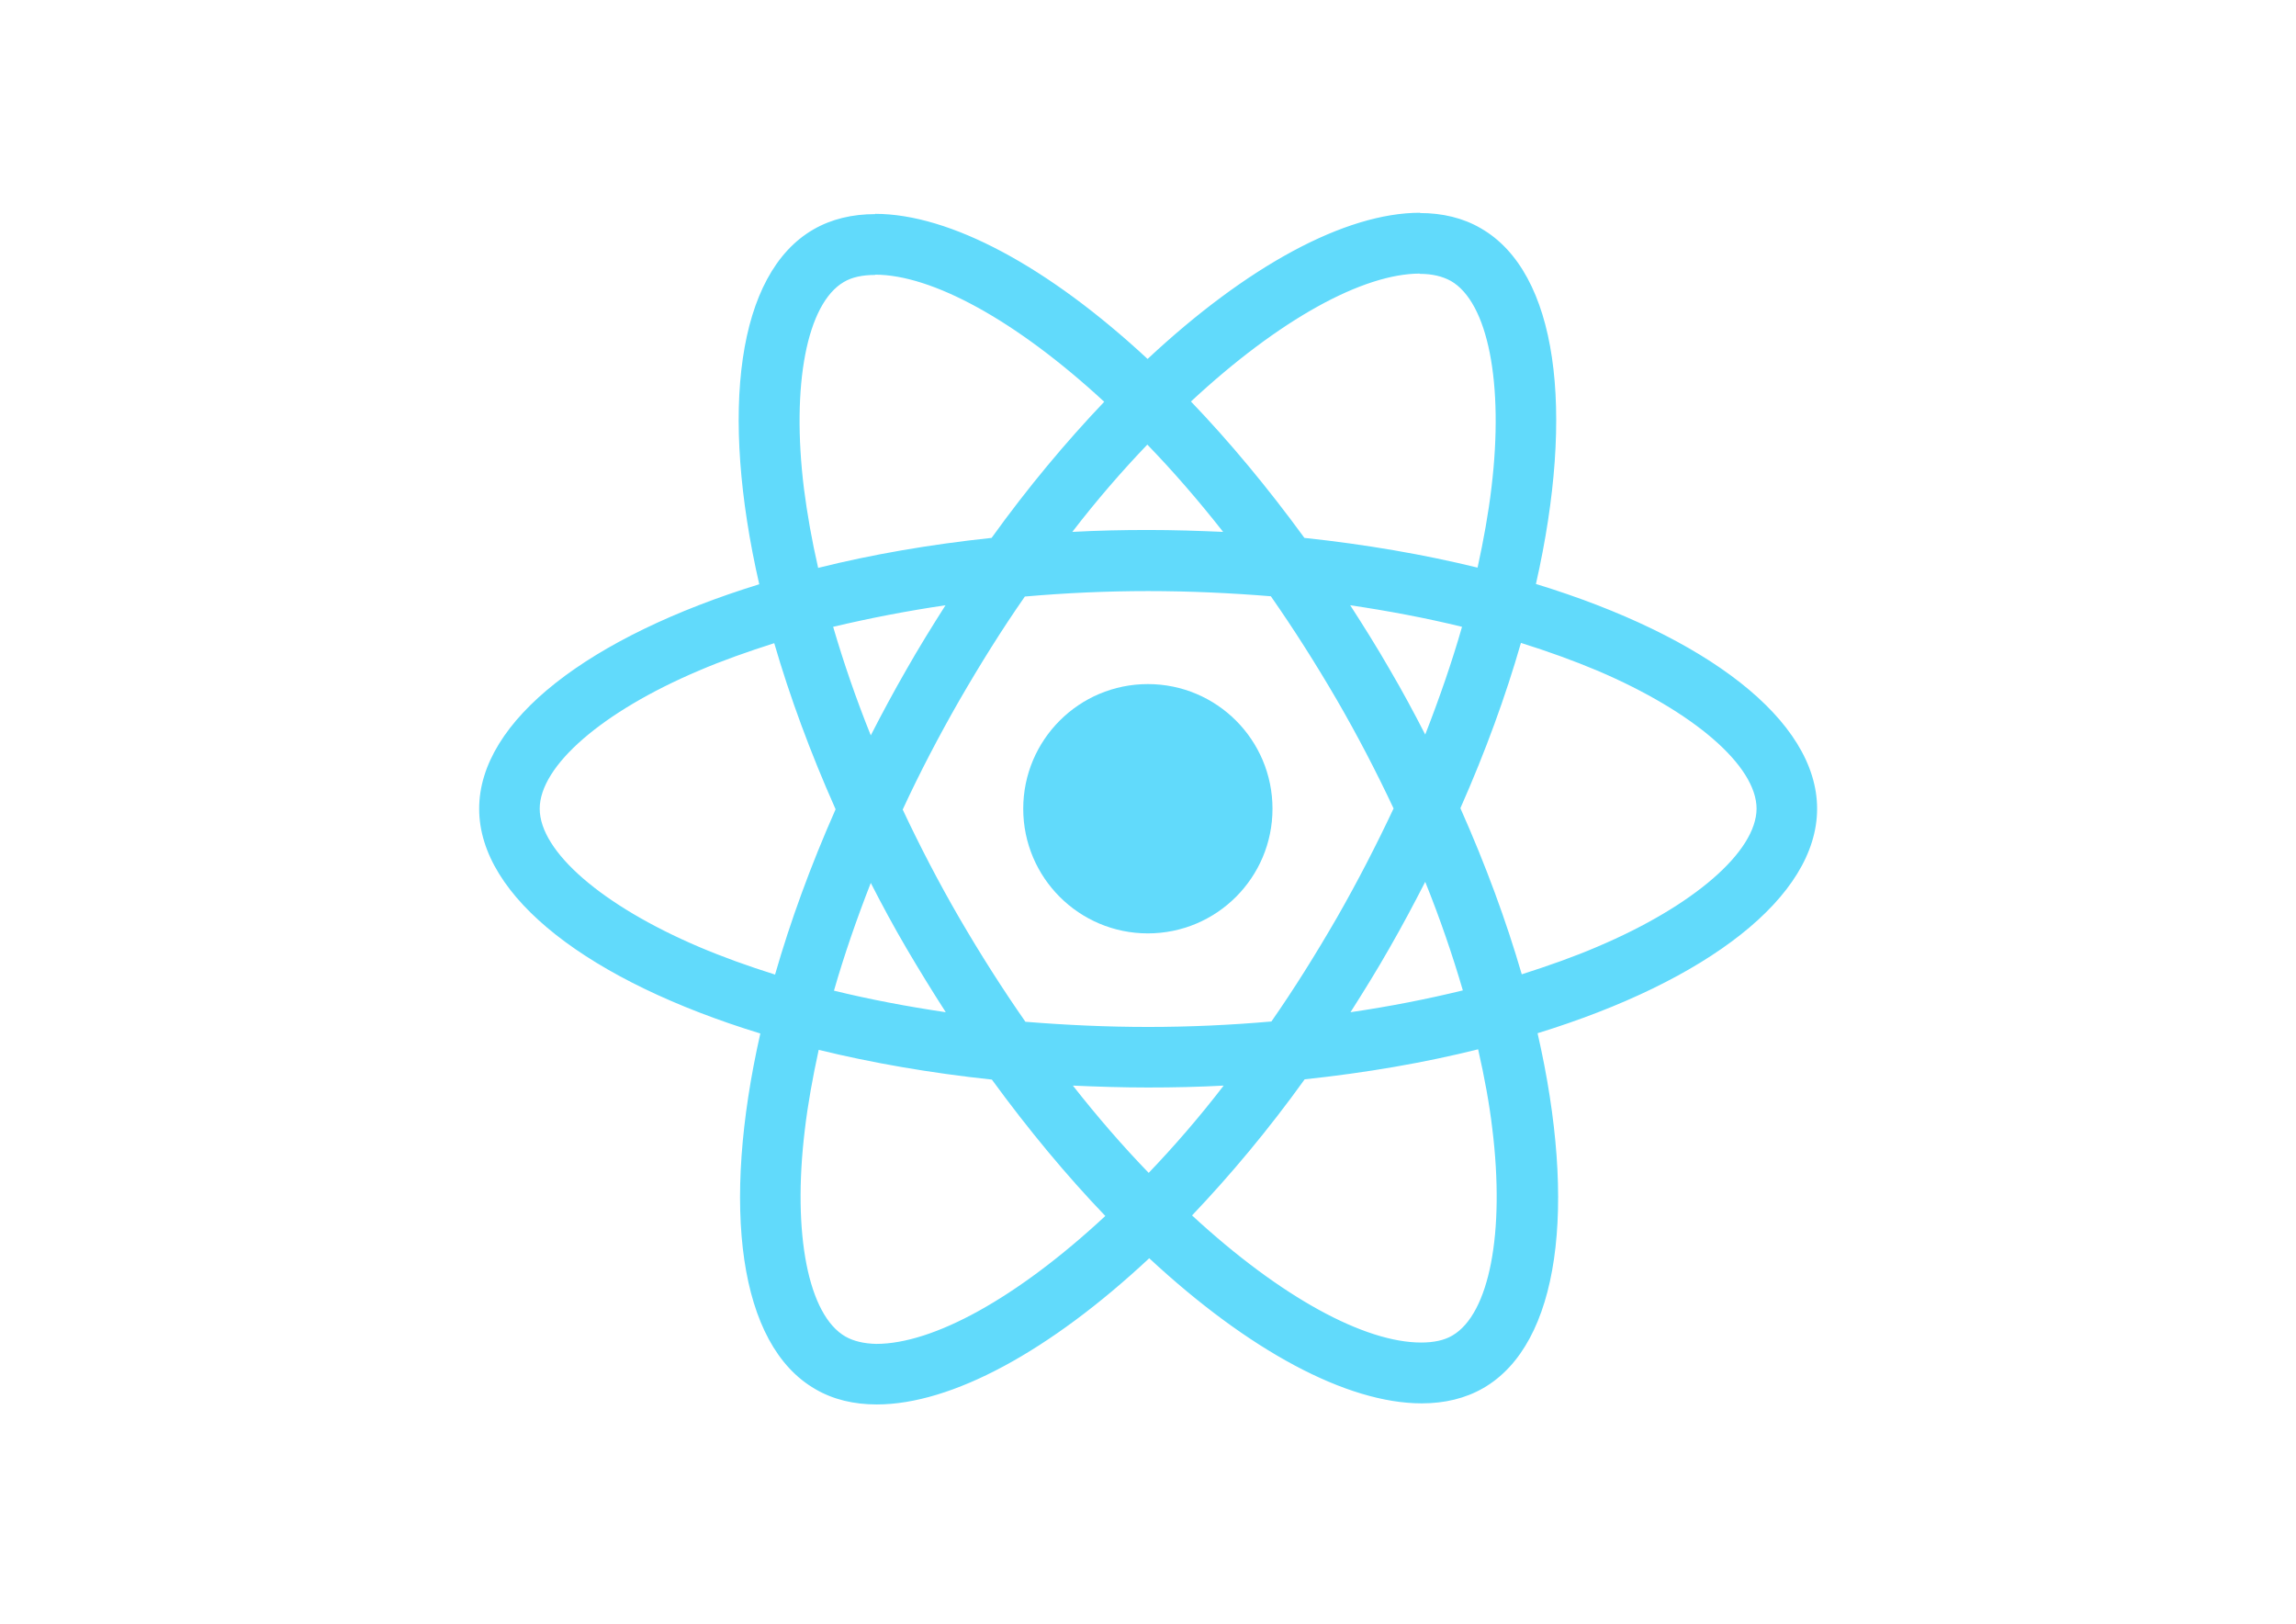
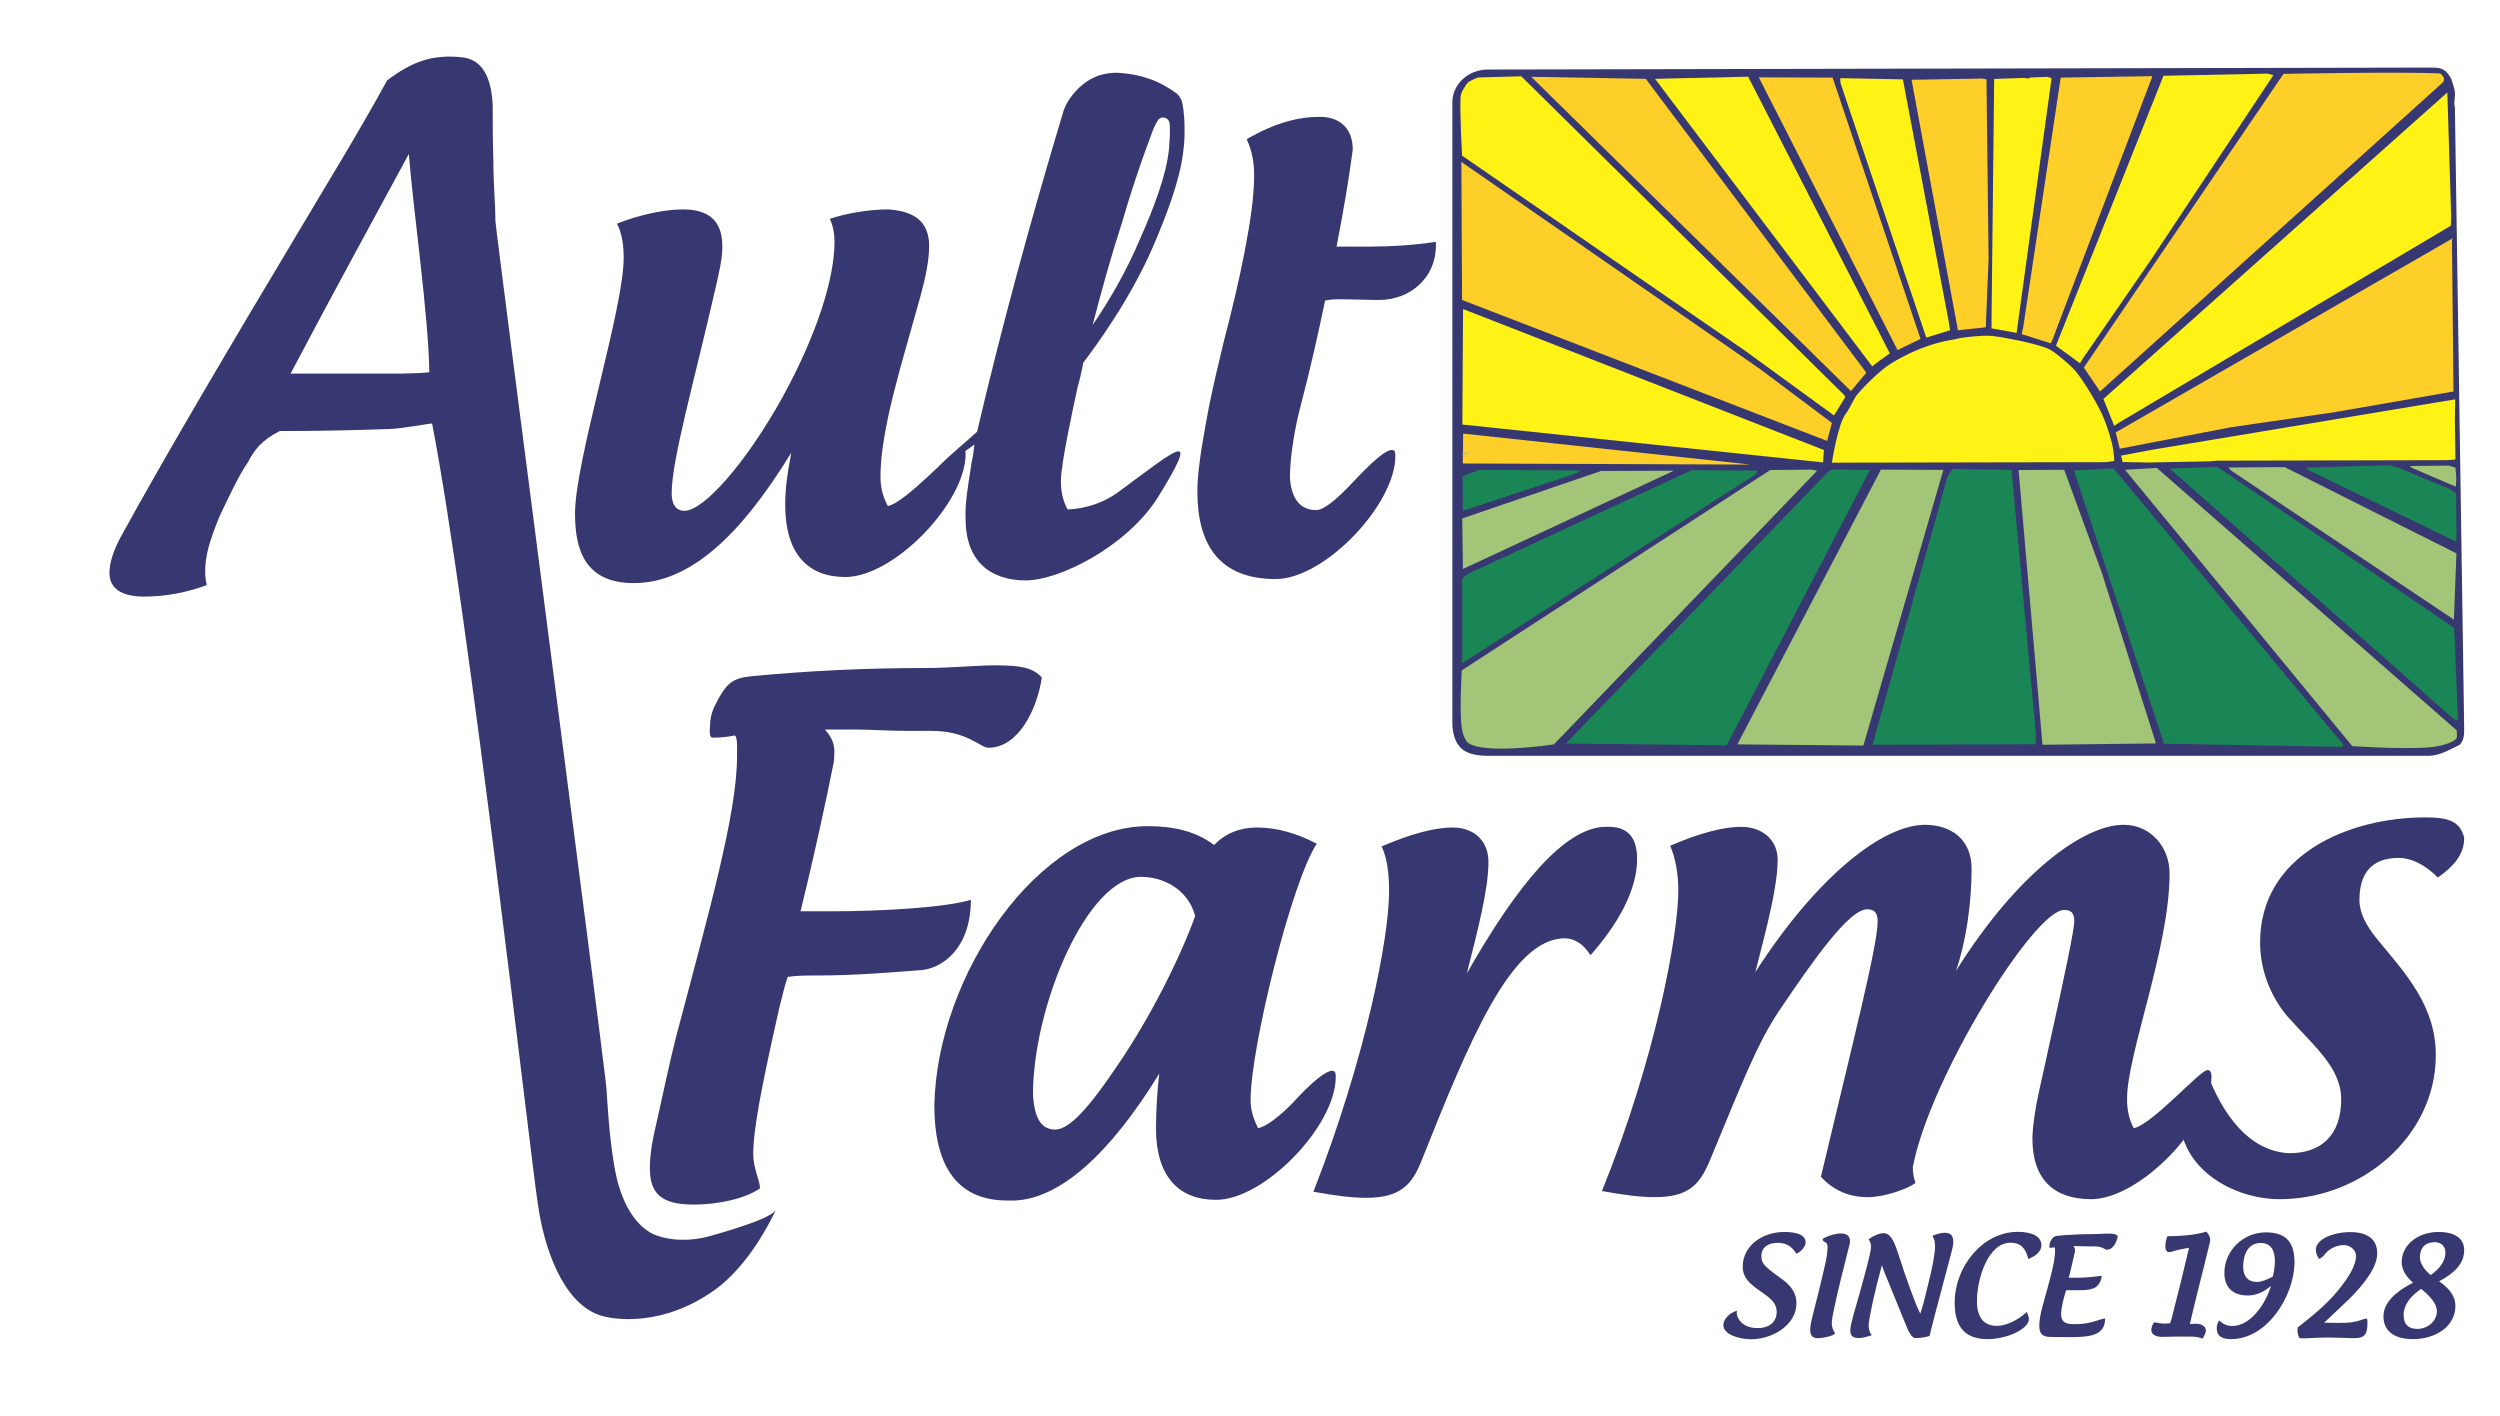
- <svg xmlns="http://www.w3.org/2000/svg" viewBox="0 0 841.9 595.3">
-   <g fill="#61DAFB">
-     <path d="M666.3 296.5c0-32.5-40.7-63.3-103.1-82.4 14.4-63.6 8-114.2-20.2-130.4-6.5-3.8-14.1-5.6-22.4-5.6v22.3c4.6 0 8.3.9 11.4 2.6 13.6 7.8 19.5 37.5 14.9 75.7-1.1 9.4-2.9 19.3-5.1 29.4-19.6-4.8-41-8.5-63.5-10.9-13.5-18.5-27.5-35.3-41.6-50 32.6-30.3 63.2-46.9 84-46.9V78c-27.5 0-63.5 19.6-99.9 53.6-36.4-33.8-72.4-53.2-99.9-53.2v22.3c20.7 0 51.4 16.5 84 46.6-14 14.7-28 31.4-41.3 49.9-22.6 2.4-44 6.1-63.6 11-2.3-10-4-19.7-5.2-29-4.7-38.2 1.1-67.9 14.6-75.8 3-1.8 6.9-2.6 11.5-2.6V78.5c-8.4 0-16 1.8-22.6 5.6-28.1 16.2-34.4 66.7-19.9 130.1-62.2 19.2-102.7 49.9-102.7 82.3 0 32.5 40.7 63.3 103.1 82.4-14.4 63.6-8 114.2 20.2 130.4 6.5 3.8 14.1 5.6 22.5 5.6 27.5 0 63.5-19.6 99.9-53.6 36.4 33.8 72.4 53.2 99.9 53.2 8.4 0 16-1.8 22.6-5.6 28.1-16.2 34.4-66.7 19.9-130.1 62-19.1 102.5-49.9 102.5-82.3zm-130.2-66.7c-3.7 12.9-8.3 26.2-13.5 39.5-4.1-8-8.4-16-13.1-24-4.6-8-9.5-15.8-14.4-23.4 14.2 2.1 27.9 4.7 41 7.9zm-45.8 106.5c-7.8 13.5-15.8 26.3-24.1 38.2-14.9 1.3-30 2-45.2 2-15.1 0-30.2-.7-45-1.9-8.3-11.9-16.4-24.6-24.2-38-7.6-13.1-14.5-26.4-20.8-39.8 6.2-13.4 13.2-26.8 20.7-39.9 7.8-13.5 15.8-26.3 24.1-38.2 14.9-1.3 30-2 45.2-2 15.1 0 30.2.7 45 1.9 8.3 11.9 16.4 24.6 24.2 38 7.6 13.1 14.5 26.4 20.8 39.8-6.3 13.4-13.2 26.8-20.7 39.9zm32.3-13c5.4 13.4 10 26.8 13.8 39.8-13.1 3.2-26.9 5.9-41.2 8 4.9-7.7 9.8-15.6 14.4-23.7 4.6-8 8.9-16.1 13-24.1zM421.2 430c-9.3-9.6-18.6-20.3-27.8-32 9 .4 18.2.7 27.5.7 9.4 0 18.7-.2 27.8-.7-9 11.7-18.3 22.4-27.5 32zm-74.4-58.9c-14.2-2.1-27.9-4.7-41-7.9 3.7-12.9 8.3-26.2 13.5-39.5 4.1 8 8.4 16 13.1 24 4.7 8 9.5 15.8 14.4 23.4zM420.7 163c9.3 9.6 18.6 20.3 27.8 32-9-.4-18.2-.7-27.5-.7-9.4 0-18.7.2-27.8.7 9-11.7 18.3-22.4 27.5-32zm-74 58.9c-4.9 7.7-9.8 15.6-14.4 23.7-4.6 8-8.9 16-13 24-5.4-13.4-10-26.8-13.8-39.8 13.1-3.1 26.9-5.8 41.2-7.9zm-90.5 125.2c-35.4-15.1-58.3-34.9-58.3-50.6 0-15.7 22.9-35.6 58.3-50.6 8.6-3.7 18-7 27.7-10.1 5.7 19.6 13.2 40 22.5 60.9-9.2 20.8-16.6 41.1-22.2 60.6-9.9-3.1-19.3-6.5-28-10.2zM310 490c-13.6-7.8-19.5-37.5-14.9-75.7 1.1-9.4 2.9-19.3 5.1-29.4 19.6 4.8 41 8.5 63.5 10.9 13.5 18.5 27.5 35.3 41.6 50-32.6 30.3-63.2 46.9-84 46.9-4.5-.1-8.3-1-11.3-2.7zm237.2-76.2c4.7 38.2-1.1 67.9-14.6 75.8-3 1.8-6.9 2.6-11.5 2.6-20.7 0-51.4-16.5-84-46.6 14-14.7 28-31.4 41.3-49.9 22.6-2.4 44-6.1 63.6-11 2.3 10.1 4.1 19.8 5.2 29.1zm38.5-66.7c-8.6 3.7-18 7-27.7 10.1-5.7-19.6-13.2-40-22.5-60.9 9.2-20.8 16.6-41.1 22.2-60.6 9.9 3.1 19.3 6.5 28.1 10.2 35.4 15.1 58.3 34.9 58.3 50.6-.1 15.7-23 35.6-58.4 50.6zM320.8 78.4z" />
-     <circle cx="420.9" cy="296.5" r="45.7" />
-     <path d="M520.5 78.1z" />
+ <svg xmlns="http://www.w3.org/2000/svg" id="svg2" version="1.1" width="1000" height="566.25" xml:space="preserve">
+   <defs id="defs6">
+     <clipPath clipPathUnits="userSpaceOnUse" id="clipPath16">
+       <path d="M 0,453 800,453 800,0 0,0 0,453 z" id="path18" />
+     </clipPath>
+     <clipPath clipPathUnits="userSpaceOnUse" id="clipPath156">
+       <path d="M 0,453 800,453 800,0 0,0 0,453 z" id="path158" />
+     </clipPath>
+   </defs>
+   <g id="g10" transform="matrix(1.25,0,0,-1.25,0,566.25)">
+     <g id="g12">
+       <g id="g14" clip-path="url(#clipPath16)">
+         <g id="g20" transform="translate(788.5098,221.6851)">
+           <path d="m 0,0 c 0,-2.644 0.344,-5.16 -1.385,-7.01 -3.5,-1.675 -6.527,-3.53 -9.94,-3.53 l -301.109,0 c -2.883,0 -6.169,0.455 -8.168,2.105 -2.337,1.931 -3.158,5.297 -3.158,8.435 l 0,198.529 c 0,5.817 5.071,10.536 11.326,10.536 l 301.299,0.625 c 4.086,0 5.065,-0.309 7,-3.514 0.21,-0.933 1.079,-2.772 1.191,-4.441 0.125,-1.884 -0.495,-3.61 0,-4.67 L 0,0 z" style="fill:#373771;fill-opacity:1;fill-rule:evenodd;stroke:none" id="path22" />
+         </g>
+         <g id="g24" transform="translate(784.3994,223.5938)">
+           <path d="M 0,0 -90.108,79.47 -74.88,80.026 0.941,28.467 2.018,2.219 2.196,-0.426 1.925,-1.325 0,0 z" style="fill:#1a8655;fill-opacity:1;fill-rule:evenodd;stroke:none" id="path26" />
+         </g>
+         <g id="g28" transform="translate(737.8887,303.3633)">
+           <path d="M 0,0 26.975,0.765 28.049,0.297 29.125,0.168 46.107,-6.873 48.078,-8.28 48.171,-23.735 0.938,-0.854 0,0 z" style="fill:#1a8655;fill-opacity:1;fill-rule:evenodd;stroke:none" id="path30" />
+         </g>
+         <g id="g32" transform="translate(785.5654,319)">
+           <path d="m 0,0 0.175,-12.999 -0.622,-0.126 -2.06,-0.125 -73.715,-0.17 -2.422,-0.212 -16.488,-0.303 -2.329,-0.079 -8.872,0.167 -0.495,2.052 10.173,1.919 L 0.09,6.216 0,0 z" style="fill:#fff215;fill-opacity:1;fill-rule:evenodd;stroke:none" id="path34" />
+         </g>
+         <g id="g36" transform="translate(780.0059,214.2051)">
+           <path d="m 0,0 c -6.684,-1.361 -27.286,0.038 -27.286,0.038 l -72.727,88.436 10.169,0.6 L 6.097,5.119 c 0,0 0.329,-1.982 0,-2.518 C 5.229,1.188 1.624,0.331 0,0" style="fill:#a2c578;fill-opacity:1;fill-rule:evenodd;stroke:none" id="path38" />
+         </g>
+         <g id="g40" transform="translate(786.0596,275.9194)">
+           <path d="M 0,0 -0.809,-21.21 -72.1,26.504 -72.995,27.483 -54.983,27.612 0,0 z" style="fill:#a2c578;fill-opacity:1;fill-rule:evenodd;stroke:none" id="path42" />
+         </g>
+         <g id="g44" transform="translate(786.0156,299.9048)">
+           <path d="m 0,0 -0.136,-2.644 -13.891,5.93 -0.9,0.682 L -2.335,4.1 -0.269,3.458 0,0 z" style="fill:#a2c578;fill-opacity:1;fill-rule:evenodd;stroke:none" id="path46" />
+         </g>
+         <g id="g48" transform="translate(784.6279,376.3018)">
+           <path d="m 0,0 0.49,-48.57 -37.732,-6.571 -33.65,-4.911 -35.399,-6.829 -1.307,5.21 L 0.447,0.555 0,0 z" style="fill:#ffcf29;fill-opacity:1;fill-rule:evenodd;stroke:none" id="path50" />
+         </g>
+         <g id="g52" transform="translate(784.3857,383.3237)">
+           <path d="m 0,0 -0.136,-2.563 -105.913,-62.845 -1.796,-1.166 -3.446,8.593 L -1.238,40.097 0,0 z" style="fill:#fff215;fill-opacity:1;fill-rule:evenodd;stroke:none" id="path54" />
+         </g>
+         <g id="g56" transform="translate(781.9805,428.2456)">
+           <path d="m 0,0 c 0.249,-0.265 -0.089,-1.452 -0.089,-1.452 l -109.875,-99.062 -5.195,7.64 63.897,93.984 c 0,0 38.532,0.77 50.052,0.127 C -0.778,1.213 0,0 0,0" style="fill:#ffcf29;fill-opacity:1;fill-rule:evenodd;stroke:none" id="path58" />
+         </g>
+         <g id="g60" transform="translate(749.8945,214.6753)">
+           <path d="M 0,0 -0.492,-0.685 -57.4,0.338 -86.259,87.789 -73.575,88.433 0,0 z" style="fill:#1a8655;fill-opacity:1;fill-rule:evenodd;stroke:none" id="path62" />
+         </g>
+         <g id="g64" transform="translate(727.4482,428.9712)">
+           <path d="m 0,0 0,-0.085 -39.301,-59.241 -21.548,-31.241 -1.013,-1.654 -7.683,5.621 34.413,86.383 L -1.928,0.467 0,0 z" style="fill:#fff215;fill-opacity:1;fill-rule:evenodd;stroke:none" id="path66" />
+         </g>
+         <g id="g68" transform="translate(689.7637,215.5708)">
+           <path d="m 0,0 0,-0.472 -36.164,-0.424 -7.662,87.917 14.613,0.087 L -17.166,54.116 0,0 z" style="fill:#a2c578;fill-opacity:1;fill-rule:evenodd;stroke:none" id="path70" />
+         </g>
+         <g id="g72" transform="translate(688.7773,428.6274)">
+           <path d="m 0,0 -32.041,-84.466 -0.483,-1.023 -9.353,2.945 0.519,2.133 12.004,79.947 L 0,0 z" style="fill:#ffcf29;fill-opacity:1;fill-rule:evenodd;stroke:none" id="path74" />
+         </g>
+         <g id="g76" transform="translate(676.541,305.5)">
+           <path d="m 0,0 -2.598,-0.39 -87.736,-0.168 c 0,0 1.879,12.549 4.612,15.919 0.606,0.747 1.448,2.496 1.929,3.329 0.314,0.543 0.865,1.684 1.255,2.175 2.309,2.911 7.698,8.185 10.846,10.158 4.606,2.889 12.071,6.616 20.297,7.815 0.58,0.085 1.708,0.419 2.287,0.511 1.879,0.299 5.672,0.682 7.574,0.723 0.672,0.014 2.021,-0.001 2.688,-0.085 4.396,-0.557 13.157,-2.297 17.294,-3.882 0.612,-0.234 1.75,-0.902 2.284,-1.281 1.89,-1.343 5.459,-4.366 6.948,-6.142 2.65,-3.164 6.906,-10.328 8.602,-14.091 1.189,-2.635 3.022,-8.185 3.406,-11.05 C -0.263,3.18 0,0.894 0,0.894 L 0,0 z" style="fill:#fff215;fill-opacity:1;fill-rule:evenodd;stroke:none" id="path78" />
+         </g>
+         <g id="g80" transform="translate(656.5107,427.9897)">
+           <path d="m 0,0 -11.199,-81.518 -8.023,1.445 0,2.95 0.852,76.868 9.725,0.34 0.939,-0.214 1.076,0.346 5.196,0.212 L 0,0 z" style="fill:#fff215;fill-opacity:1;fill-rule:evenodd;stroke:none" id="path82" />
+         </g>
+         <g id="g84" transform="translate(651.4971,217.9165)">
+           <path d="m 0,0 -0.138,-3.074 -52.157,-0.167 24.016,85.826 1.524,2.393 L -7.799,84.719 0,0 z" style="fill:#1a8655;fill-opacity:1;fill-rule:evenodd;stroke:none" id="path86" />
+         </g>
+         <g id="g88" transform="translate(636.3496,369.9868)">
+           <path d="m 0,0 -0.895,-21.726 -8.919,-0.938 -14.832,80.153 22.625,0.385 1.347,-0.256 L 0,0 z" style="fill:#ffcf29;fill-opacity:1;fill-rule:evenodd;stroke:none" id="path90" />
+         </g>
+         <g id="g92" transform="translate(623.623,349.8862)">
+           <path d="m 0,0 0.403,-2.563 -7.621,-2.348 -27.465,81.519 -0.049,1.496 20.036,-0.386 L 0,0 z" style="fill:#fff215;fill-opacity:1;fill-rule:evenodd;stroke:none" id="path94" />
+         </g>
+         <g id="g96" transform="translate(621.876,302.6353)">
+           <path d="M 0,0 -25.59,-88.219 -65.917,-87.834 -19.983,0.088 0,0 z" style="fill:#a2c578;fill-opacity:1;fill-rule:evenodd;stroke:none" id="path98" />
+         </g>
+         <g id="g100" transform="translate(614.5693,344.5488)">
+           <path d="M 0,0 -7.355,-3.569 -39.296,59.282 -51.752,83.697 -28.141,83.614 0,0 z" style="fill:#ffcf29;fill-opacity:1;fill-rule:evenodd;stroke:none" id="path102" />
+         </g>
+         <g id="g104" transform="translate(529.6133,427.7759)">
+           <path d="m 0,0 29.798,0.681 45.342,-88.54 -2.953,-2.068 -2.69,-2.091 L 0,0 z" style="fill:#fff215;fill-opacity:1;fill-rule:evenodd;stroke:none" id="path106" />
+         </g>
+         <g id="g108" transform="translate(598.3477,302.5913)">
+           <path d="m 0,0 -45.796,-88.09 -51.485,0.556 84.155,87.196 1.074,0.514 L 0,0 z" style="fill:#1a8655;fill-opacity:1;fill-rule:evenodd;stroke:none" id="path110" />
+         </g>
+         <g id="g112" transform="translate(597.2305,333.7495)">
+           <path d="M 0,0 -4.93,-5.889 -107.229,94.669 -70.578,94.026 0,0 z" style="fill:#ffcf29;fill-opacity:1;fill-rule:evenodd;stroke:none" id="path114" />
+         </g>
+         <g id="g116" transform="translate(590.5029,325.917)">
+           <path d="m 0,0 -3.624,-5.867 -28.323,20.617 -90.694,62.527 c 0,0 -0.755,13.431 -0.49,18.777 0.066,1.309 1.483,3.734 2.417,4.653 0.634,0.623 3.185,1.583 3.185,1.583 l 13.84,0.379 L -0.396,0.707 0,0 z" style="fill:#fff215;fill-opacity:1;fill-rule:evenodd;stroke:none" id="path118" />
+         </g>
+         <g id="g120" transform="translate(467.6387,401.186)">
+           <path d="m 0,0 95.58,-66.284 22.988,-17.235 -1.525,-5.769 L 0.224,-44.174 0,0 z" style="fill:#ffcf29;fill-opacity:1;fill-rule:evenodd;stroke:none" id="path122" />
+         </g>
+         <g id="g124" transform="translate(583.3828,305.0244)">
+           <path d="m 0,0 -115.431,12.125 0.224,36.959 L 0.271,3.97 0,0 z" style="fill:#fff215;fill-opacity:1;fill-rule:evenodd;stroke:none" id="path126" />
+         </g>
+         <g id="g128" transform="translate(581.458,302.3354)">
+           <path d="m 0,0 -84.204,-87.534 c 0,0 -21.352,-3.293 -27.254,0.324 -1.125,0.689 -1.832,2.931 -2.092,4.125 -1.027,4.725 -0.133,19.24 -0.133,19.24 L -15.012,0.256 -1.659,0.388 0,0 z" style="fill:#a2c578;fill-opacity:1;fill-rule:evenodd;stroke:none" id="path130" />
+         </g>
+         <g id="g132" transform="translate(562.5488,302.4238)">
+           <path d="m 0,0 -1.08,-1.411 -93.561,-60.263 0,27.103 1.703,1.452 L -21.243,0.123 0,0 z" style="fill:#1a8655;fill-opacity:1;fill-rule:evenodd;stroke:none" id="path134" />
+         </g>
+         <g id="g136" transform="translate(559.7646,304.3867)">
+           <path d="m 0,0 -0.042,-0.047 -91.635,0.346 0.135,9.56 L 0,0 z" style="fill:#ffcf29;fill-opacity:1;fill-rule:evenodd;stroke:none" id="path138" />
+         </g>
+         <g id="g140" transform="translate(535.4336,302.3794)">
+           <path d="m 0,0 0.047,-0.082 -67.349,-31.371 -0.223,16.175 44.451,15.196 L 0,0 z" style="fill:#a2c578;fill-opacity:1;fill-rule:evenodd;stroke:none" id="path142" />
+         </g>
+         <g id="g144" transform="translate(505.7734,302.4644)">
+           <path d="m 0,0 -1.303,-0.899 -36.339,-12.034 -0.09,11.056 5.243,2.048 L 0,0 z" style="fill:#1a8655;fill-opacity:1;fill-rule:evenodd;stroke:none" id="path146" />
+         </g>
+         <g id="g148" transform="translate(467.5264,307.6636)">
+           <path d="M 0,0 2.827,0.857 2.951,0.696 1.064,-0.042 0,0 z" style="fill:#a2c578;fill-opacity:1;fill-rule:evenodd;stroke:none" id="path150" />
+         </g>
+       </g>
+     </g>
+     <g id="g152">
+       <g id="g154" clip-path="url(#clipPath156)">
+         <g id="g160" transform="translate(137.3789,333.8755)">
+           <path d="m 0,0 c -0.217,17.949 -5.259,52.987 -6.557,69.855 -9.948,-18.381 -23.571,-43.25 -37.842,-70.28 l 35.463,0 c 2.163,0 7.207,0.209 8.936,0.425 m -91.326,-71.785 c -7.136,0 -11.028,2.594 -11.028,7.567 0,3.028 1.082,6.704 3.46,11.245 15.785,28.761 36.762,64.009 57.305,98.391 8.434,14.273 18.381,30.276 28.112,48.007 7.785,5.839 14.299,8.434 24.03,7.353 6.055,-0.649 9.299,-5.839 9.731,-15.354 0,-4.973 0,-11.028 0.216,-17.948 0,-7.352 0.649,-13.623 0.649,-19.03 0.649,-7.569 34.975,-270.193 35.501,-277.323 0.419,-5.689 0.836,-14.886 2.5,-24.833 0.643,-3.845 2.874,-16.316 11.426,-21.5 3.574,-2.167 11.24,-3.5 19.407,-1.167 11.808,3.373 19.922,6.239 21,8.5 -6.997,-14.673 -14.823,-22.298 -19.5,-25.667 -16.601,-11.96 -32.508,-9.896 -37.499,-8.001 -11.326,4.299 -17.356,21.317 -19.303,35.804 -1.946,11.895 -22.201,189.942 -33.792,249.363 -0.023,0.118 -10.474,-1.779 -13.718,-1.779 -11.893,-0.433 -23.57,-0.648 -35.032,-0.648 -5.837,-3.028 -8.001,-5.839 -10.163,-9.948 -3.027,-4.325 -6.487,-11.893 -9.082,-17.3 -2.811,-6.92 -5.839,-14.704 -4.109,-22.057 -6.488,-2.377 -13.191,-3.675 -20.111,-3.675" style="fill:#373771;fill-opacity:1;fill-rule:nonzero;stroke:none" id="path162" />
+         </g>
+         <g id="g164" transform="translate(297.3223,374.3135)">
+           <path d="M 0,0 C 0,-4.542 -1.081,-9.947 -2.811,-16.219 -8.65,-37.41 -15.57,-58.603 -15.57,-73.956 c 0,-4.325 1.298,-7.352 2.379,-9.299 6.055,1.298 21.192,18.597 23.571,18.597 0.864,0 1.298,-0.648 1.298,-1.946 0,-15.568 -22.923,-39.356 -38.492,-39.356 -12.109,0 -19.246,7.569 -19.246,23.138 0,5.839 0.865,10.813 1.946,16.651 -16.65,-27.247 -32.868,-41.736 -50.385,-41.736 -16.002,0 -18.814,11.245 -18.814,22.275 0,16.866 15.571,65.522 15.571,81.74 0,3.675 -0.433,7.784 -2.163,11.029 7.785,3.027 15.57,4.54 21.192,4.54 9.948,0 12.542,-5.406 12.542,-11.894 0,-4.325 -1.297,-9.298 -2.162,-13.19 -6.92,-30.275 -14.056,-55.143 -14.056,-65.739 0,-2.811 0.865,-5.622 4.109,-5.622 6.055,0 19.462,14.921 31.355,36.329 11.029,20.111 16.651,38.059 16.651,49.736 0,2.379 -0.432,5.191 -1.513,7.353 5.622,1.946 13.19,3.027 18.596,3.027 C -6.271,11.246 0,8.867 0,0" style="fill:#373771;fill-opacity:1;fill-rule:nonzero;stroke:none" id="path166" />
+         </g>
+         <g id="g168" transform="translate(349.6436,349.0122)">
+           <path d="m 0,0 c 4.758,6.92 10.596,16.652 15.138,27.463 4.54,10.165 8.434,20.544 9.298,28.762 0.217,3.027 0.433,5.838 0.217,8.001 0,2.162 -2.812,3.027 -3.893,1.081 C 20.111,64.226 19.462,62.928 19.03,61.631 15.354,51.9 12.11,42.168 9.299,32.438 5.839,21.841 2.812,10.813 0,0 m 8.001,-53.628 c 9.732,7.136 17.3,13.19 19.462,13.19 1.731,0 0,-4.107 -6.703,-14.92 -9.947,-15.569 -31.356,-26.382 -42.168,-26.382 -11.461,0 -19.246,6.271 -19.246,19.679 -0.217,4.757 0.65,9.946 1.946,18.164 0.433,1.73 0.649,3.676 0.866,5.622 -7.785,-5.622 -11.03,-7.785 -11.678,-7.785 -0.865,0 4.109,4.541 10.597,10.164 -0.217,-0.215 0.431,0.432 1.945,1.73 8.001,34.166 17.516,68.982 27.68,102.716 1.081,3.244 3.892,6.92 7.353,9.299 3.46,2.379 7.351,3.026 10.595,2.811 6.271,-0.432 12.327,-2.163 18.381,-6.703 0.865,-0.866 1.513,-1.946 1.73,-3.245 0,-0.215 0.649,-2.811 0.649,-7.784 0,-2.162 0,-4.757 -0.432,-7.569 C 27.896,46.277 23.787,35.465 19.246,24.869 11.894,8.001 1.081,-6.703 -3.027,-12.109 l -0.216,-1.297 c -0.433,-1.946 -0.865,-4.11 -1.515,-6.272 -1.513,-6.92 -5.405,-24.867 -5.405,-30.274 0,-4.325 1.081,-7.136 2.163,-9.083 5.838,0.217 11.46,2.164 16.001,5.407" style="fill:#373771;fill-opacity:1;fill-rule:nonzero;stroke:none" id="path170" />
+         </g>
+         <g id="g172" transform="translate(459.4883,374.3135)">
+           <path d="m 0,0 c 0,-10.164 -8.217,-17.3 -18.166,-17.3 -4.324,0 -8.432,0.217 -12.324,0.217 -1.731,0 -3.244,0 -4.975,-0.433 -2.162,-10.38 -4.756,-22.057 -7.785,-33.518 -1.729,-6.487 -3.459,-16.003 -3.459,-23.137 0.432,-6.705 3.244,-10.38 8.434,-10.38 2.595,0 7.136,4.107 11.029,8.216 6.92,7.353 11.027,11.029 13.191,11.029 0.866,0 1.082,-0.648 1.082,-1.946 0,-15.57 -22.707,-39.357 -38.277,-39.357 -17.948,0 -25.083,10.812 -25.083,28.112 0,4.326 0.647,8.867 1.297,13.407 2.162,12.759 2.81,16.434 7.136,34.383 4.756,18.165 9.73,40.438 9.73,52.98 0,4.109 -0.432,7.568 -2.378,11.895 9.081,5.188 16.435,7.134 23.355,7.134 6.918,0 10.595,-4.108 10.595,-10.594 0,0.647 -1.082,-9.732 -5.191,-30.925 l 11.246,0 c 6.488,0 13.191,0.433 20.543,1.514 L 0,0 z" style="fill:#373771;fill-opacity:1;fill-rule:nonzero;stroke:none" id="path174" />
+         </g>
+         <g id="g176" transform="translate(266.125,161.3857)">
+           <path d="m 0,0 c 16.649,0 36.979,1.295 44.546,3.675 0,-15.569 -9.082,-21.839 -15.785,-22.488 -9.083,-0.648 -20.328,-1.729 -33.518,-1.729 -3.029,0 -6.273,0 -9.299,-0.433 -1.082,-3.028 -1.731,-6.271 -2.596,-9.514 -5.621,-24.87 -8.434,-38.924 -8.434,-47.36 0,-4.325 2.163,-8.432 2.163,-10.81 -4.973,-3.461 -13.84,-5.192 -21.192,-5.192 -10.596,0 -14.055,3.679 -14.055,11.677 0,4.975 1.08,10.164 2.378,15.57 1.946,8.653 3.677,17.083 5.838,25.734 10.814,41.085 19.679,72.224 19.679,90.389 0,3.245 0.217,7.136 -1.08,6.705 -2.812,-0.651 -5.624,-0.651 -6.921,-0.651 -0.649,0.218 -0.864,1.299 -0.649,3.679 0,1.945 0.433,4.106 1.298,6.054 3.893,7.785 5.623,9.298 12.327,9.948 18.163,1.729 36.544,2.593 54.925,2.593 8.649,0 16.65,0.865 22.706,0.865 8.65,0 12.11,-0.865 14.92,-3.891 -1.513,-10.379 -7.568,-22.49 -17.083,-22.49 -2.595,0 -6.703,5.405 -18.165,5.405 l -8.001,0 c -6.054,0 -11.677,0.434 -16.217,0.434 l -9.949,0 C 0,55.791 0.865,53.628 0.865,51.249 c 0,-1.296 0,-2.164 -0.217,-3.674 C -1.73,35.464 -6.055,15.785 -9.948,0 L 0,0 z" style="fill:#373771;fill-opacity:1;fill-rule:nonzero;stroke:none" id="path178" />
+         </g>
+         <g id="g180" transform="translate(382.4595,159.873)">
+           <path d="m 0,0 c -2.378,8.866 -10.597,12.543 -17.3,12.543 -17.3,0 -34.599,-41.52 -34.599,-69.634 0.432,-7.566 2.594,-11.242 7.135,-11.242 4.542,0 11.03,7.351 19.463,19.892 C -14.273,-32.438 -4.758,-13.193 0,0 m 43.896,-49.522 c 0.867,0 1.084,-0.648 1.084,-1.947 0,-15.786 -22.924,-39.354 -38.276,-39.354 -11.894,0 -19.246,7.35 -19.246,22.923 0,5.189 0.432,12.973 1.082,17.512 -16.22,-26.382 -32.006,-40.003 -46.277,-40.653 l -2.379,0 c -17.301,0 -23.356,12.758 -23.356,30.492 0.866,41.735 33.519,89.309 68.334,89.309 8.435,0 15.57,-1.732 21.192,-6.055 3.46,3.676 8.217,5.619 13.625,5.619 6.701,0 12.973,-1.943 19.244,-5.186 -8,-11.894 -21.193,-65.305 -21.193,-81.956 0,-4.326 1.516,-7.135 2.379,-9.082 2.379,0.429 6.488,3.458 10.598,7.567 6.701,7.353 11.029,10.811 13.189,10.811" style="fill:#373771;fill-opacity:1;fill-rule:nonzero;stroke:none" id="path182" />
+         </g>
+         <g id="g184" transform="translate(514.791,188.416)">
+           <path d="m 0,0 c 6.703,0 9.08,-4.107 9.08,-10.378 0,-9.947 -6.267,-20.976 -14.92,-30.708 -2.162,3.458 -4.971,5.407 -8.215,5.407 -17.302,0 -30.709,-33.301 -45.845,-71.147 -3.028,-7.782 -6.922,-11.893 -17.733,-11.893 -4.326,0 -9.73,0.65 -16.867,1.948 16.65,42.6 24.219,81.092 24.219,96.228 0,5.624 -0.649,10.596 -2.379,14.272 9.515,4.109 17.084,6.052 22.709,6.052 6.701,0 11.459,-4.105 11.459,-11.026 0,-8.65 -3.244,-21.192 -6.92,-35.679 C -29.193,-18.38 -14.055,-0.219 -1.082,0 L 0,0 z" style="fill:#373771;fill-opacity:1;fill-rule:nonzero;stroke:none" id="path186" />
+         </g>
+         <g id="g188" transform="translate(655.5586,117.7061)">
+           <path d="m 0,0 c 5.408,24.219 8.219,38.06 8.219,40.438 0,2.812 -1.082,3.673 -3.244,3.673 -9.731,0 -43.248,-54.277 -48.44,-82.388 0,-1.511 0.217,-3.029 0.867,-4.974 -2.164,-1.728 -9.732,-4.542 -15.138,-4.542 -6.27,0 -11.028,2.162 -15.137,6.487 9.947,41.954 18.166,73.959 18.166,81.744 0,3.025 -1.299,3.892 -3.461,3.892 -5.838,-0.219 -17.082,-16.22 -27.898,-32.221 -7.135,-10.595 -11.676,-22.492 -22.272,-48.008 -3.244,-7.785 -6.703,-11.894 -17.732,-11.894 -4.325,0 -9.733,0.65 -16.868,1.947 17.084,42.168 24.438,81.958 24.438,96.231 0,5.185 -0.865,10.163 -2.596,14.271 9.514,4.11 17.084,6.054 22.705,6.054 6.487,0 11.678,-3.892 11.678,-10.596 0,-8.216 -3.244,-20.758 -7.135,-35.895 19.895,30.922 40.868,47.138 54.278,47.138 8.215,0 14.92,-4.539 14.92,-14.053 0,-11.029 -1.731,-23.14 -4.975,-32.655 19.896,31.789 41.086,46.708 53.631,46.708 8.648,0 14.703,-7.134 14.703,-15.566 0,-23.79 -13.621,-57.74 -13.621,-72.226 0,-4.328 1.08,-7.351 2.162,-9.298 6.051,1.295 21.189,18.597 23.568,18.597 0.868,0 1.299,-0.65 1.299,-1.947 0,-15.57 -22.924,-39.357 -38.492,-39.357 -11.678,0 -18.814,6.053 -18.814,19.461 C -4.973,-20.112 -1.945,-9.517 0,0" style="fill:#373771;fill-opacity:1;fill-rule:nonzero;stroke:none" id="path190" />
+         </g>
+         <g id="g192" transform="translate(755.0215,165.0605)">
+           <path d="m 0,0 c 0,-4.324 2.164,-8.215 5.623,-12.54 9.297,-11.246 18.813,-21.408 18.813,-37.192 0,-25.953 -23.786,-46.063 -49.954,-46.063 -14.92,0 -32.003,9.732 -32.003,26.598 0,7.352 4.755,11.894 8.65,14.056 4.973,-13.409 13.408,-25.299 26.383,-25.95 10.16,0 16.648,5.625 16.648,17.302 0,10.16 -9.08,17.298 -17.299,26.597 -5.621,6.704 -8.65,15.137 -8.65,23.571 0,27.895 28.113,40.002 52.98,40.002 7.786,0 11.03,-1.512 12.325,-6.485 0,-4.325 -1.942,-8.217 -8.434,-12.759 -4.326,4.324 -8.65,6.271 -12.539,6.271 C 3.895,13.408 0,8.437 0,0" style="fill:#373771;fill-opacity:1;fill-rule:nonzero;stroke:none" id="path194" />
+         </g>
+         <g id="g196" transform="translate(555.8848,32.0762)">
+           <path d="m 0,0 c 0.713,-2.588 3.297,-4.073 6.414,-4.073 3.785,0 6.236,1.824 6.236,5.261 0,1.91 -1.025,3.395 -2.806,4.795 -3.475,2.758 -8.063,4.71 -8.063,9.59 0,6.705 6.282,11.118 13.274,11.118 3.652,0 6.859,-0.763 6.859,-3.309 0,-1.444 -1.559,-3.056 -2.939,-3.65 -1.426,2.164 -2.985,3.48 -5.969,3.48 -3.162,0 -5.256,-1.442 -5.256,-4.328 0,-2.589 1.514,-3.565 7.527,-7.978 2.272,-1.952 3.698,-4.031 3.698,-7.045 0,-6.916 -7.618,-11.499 -14.52,-11.499 -3.787,0 -8.865,1.485 -8.865,4.54 0,1.698 1.738,3.862 4.32,4.583 C -0.178,0.977 -0.133,0.51 0,0" style="fill:#373771;fill-opacity:1;fill-rule:nonzero;stroke:none" id="path198" />
+         </g>
+         <g id="g200" transform="translate(583.9883,48.1162)">
+           <path d="m 0,0 c 0.445,1.952 0.711,3.649 0.801,5.135 0.045,0.891 0.178,1.952 -1.026,2.419 -0.222,0.043 -0.355,0.212 -0.445,0.425 -0.133,0.423 -0.133,0.423 0.135,0.593 1.826,1.019 4.098,1.613 5.656,1.613 0.846,0 1.826,-0.212 2.361,-0.849 C 8.061,8.699 8.061,7.681 7.928,6.917 6.189,-0.127 4.32,-7.129 2.85,-14.215 2.494,-15.913 2.182,-17.44 2.182,-18.586 c 0,-1.103 0.355,-2.164 1.023,-3.098 0,-0.933 -4.185,-1.655 -5.389,-1.655 -1.959,0 -2.539,1.019 -2.539,2.716 0,1.103 0.313,2.674 0.668,4.074 C -2.762,-11.627 -1.115,-4.965 0,0" style="fill:#373771;fill-opacity:1;fill-rule:nonzero;stroke:none" id="path202" />
+         </g>
+         <g id="g204" transform="translate(612.8926,24.8203)">
+           <path d="m 0,0 c -0.803,0 -1.738,1.23 -2.449,2.843 -0.403,0.933 -6.104,14.894 -7.528,18.459 -0.267,0.678 -0.445,1.358 -0.712,1.994 -2.094,-7.468 -4.233,-17.186 -4.233,-19.18 0,-1.273 0.313,-2.377 0.981,-3.182 C -15.545,0.339 -17.016,0 -18.129,0 -20,0 -20.801,0.764 -20.801,2.461 c 0,1.994 1.559,6.662 3.074,12.179 1.559,5.643 3.563,12.687 3.563,14.554 0,0.934 -0.268,1.741 -0.803,2.419 1.694,1.231 3.565,1.952 4.856,1.952 1.961,0 3.162,-1.909 4.72,-6.789 2.495,-7.765 5.301,-15.701 6.995,-18.968 0.978,2.757 1.736,6.323 2.582,9.674 1.293,5.093 2.138,9.463 2.138,11.967 0,1.359 -0.312,2.461 -0.845,3.268 1.513,0.637 2.804,0.975 4.007,0.975 2.184,0 2.672,-1.357 2.672,-2.842 0,-0.509 -0.043,-1.019 -0.133,-1.486 C 11.893,28.304 4.898,2.716 4.588,0.679 3.117,0.212 1.559,0 0,0" style="fill:#373771;fill-opacity:1;fill-rule:nonzero;stroke:none" id="path206" />
+         </g>
+         <g id="g208" transform="translate(649.0566,50.1113)">
+           <path d="m 0,0 c -0.848,3.479 -2.406,5.219 -5.701,5.219 -7.127,0 -10.735,-11.414 -10.735,-18.713 0,-4.923 2.004,-7.894 6.37,-7.894 3.027,0 6.724,1.825 9.621,4.456 0.355,-0.933 0.623,-1.697 0.623,-2.292 0,-3.139 -6.949,-6.407 -13.229,-6.407 -7.439,0 -10.512,4.201 -10.512,11.67 0,11.457 8.909,22.66 20.176,22.66 4.233,0 7.573,-1.273 7.573,-4.286 C 4.186,2.461 2.537,1.061 0,0" style="fill:#373771;fill-opacity:1;fill-rule:nonzero;stroke:none" id="path210" />
+         </g>
+         <g id="g212" transform="translate(669.9434,58.0889)">
+           <path d="M 0,0 C 1.781,0 3.428,0.17 4.676,0.17 6.457,0.17 7.17,0 7.75,-0.594 7.438,-2.631 6.189,-5.008 4.23,-5.008 c -0.535,0 -1.38,1.062 -3.742,1.062 l -1.646,0 c -1.248,0 -2.406,0.085 -3.342,0.085 l -1.959,0 c 0.4,-0.425 0.533,-0.849 0.533,-1.274 0,-0.212 0,-0.467 -0.088,-0.678 -0.535,-2.419 -1.158,-5.177 -1.916,-8.148 l 2.629,0 c 2.85,0 5.701,0.297 7.883,0.637 0,-0.34 -0.045,-0.637 -0.133,-1.019 -0.98,-3.394 -3.607,-3.607 -7.217,-3.607 l -2.671,0 -1.336,0 c -0.623,-1.867 -1.604,-5.432 -1.604,-7.723 0,-3.437 3.074,-3.14 4.943,-3.14 4.5,0 8.018,1.825 9.131,1.825 0,-5.305 -4.453,-5.984 -11.09,-5.984 -2.093,0 -4.142,0.042 -6.191,0.042 -3.295,0 -3.785,1.529 -3.785,3.82 0,1.655 0.49,3.946 0.978,5.813 2.229,8.063 4.055,14.173 4.055,17.738 0,0.636 0.043,1.4 -0.223,1.316 -0.58,-0.128 -1.158,-0.128 -1.425,-0.128 -0.135,0.043 -0.178,0.255 -0.135,0.722 0,0.381 0.09,0.806 0.267,1.188 0.803,1.527 1.204,1.824 2.54,1.951 C -7.572,-0.17 -3.787,0 0,0" style="fill:#373771;fill-opacity:1;fill-rule:nonzero;stroke:none" id="path214" />
+         </g>
+         <g id="g216" transform="translate(705.8828,27.2383)">
+           <path d="m 0,0 c 0,-0.551 -0.268,-1.315 -1.07,-2.631 -1.291,0.637 -2.805,0.68 -4.276,0.68 l -4.543,0 c -1.023,0 -2.627,-0.043 -4.052,-0.085 -1.559,-0.043 -3.342,0.509 -3.52,1.994 0,1.146 0.357,1.867 0.891,2.674 0.847,-0.128 2.228,-0.425 3.207,-0.425 0.668,0 1.336,0.043 1.871,0.085 0.222,0.509 0.4,1.019 0.535,1.57 1.914,7.341 4.008,15.87 5.566,22.617 -1.869,-0.296 -4.185,-0.805 -5.789,-1.315 -1.113,-0.339 -1.781,0.297 -1.781,1.697 0,1.359 0.223,2.292 0.668,3.311 2.85,0 8.773,0.212 12.426,1.485 0.803,-0.891 1.248,-1.783 1.248,-2.589 0,-0.339 -0.045,-0.721 -0.18,-1.188 -2.049,-8.571 -4.408,-17.356 -6.324,-25.8 0.623,0 1.158,0.042 1.648,0.085 C -1.471,2.25 0,1.358 0,0" style="fill:#373771;fill-opacity:1;fill-rule:nonzero;stroke:none" id="path218" />
+         </g>
+         <g id="g220" transform="translate(723.3828,55.2461)">
+           <path d="m 0,0 c -3.785,0 -5.566,-3.353 -5.566,-7.639 0,-3.055 1.558,-4.838 4.41,-4.838 1.379,0 3.385,0.764 5.076,1.741 0.402,1.57 0.625,3.394 0.668,4.88 C 4.588,-2.504 3.387,0 0,0 m -9.441,-30.766 c -2.895,0 -4.588,0.976 -4.588,3.48 0,1.103 0.445,1.994 0.758,2.504 0.755,-0.594 1.826,-1.782 4.23,-1.782 5.746,0 10.602,6.874 12.383,12.857 -2.584,-2.291 -5.211,-3.098 -7.44,-3.098 -4.72,0 -7.482,2.546 -7.482,7.214 0,7.087 5.969,12.986 13.273,12.986 6.592,0 9.176,-3.226 9.176,-9.803 -0.223,-10.652 -8.73,-24.358 -20.31,-24.358" style="fill:#373771;fill-opacity:1;fill-rule:nonzero;stroke:none" id="path222" />
+         </g>
+         <g id="g224" transform="translate(748.0996,39.9688)">
+           <path d="m 0,0 c 3.564,4.329 5.791,8.105 5.836,11.076 0,1.994 -1.871,3.522 -3.92,3.522 -2.406,0 -4.855,-1.188 -6.414,-3.352 -0.445,-0.425 -0.891,-0.892 -1.514,-1.061 -0.625,0.976 -1.025,1.867 -1.025,2.885 0,3.438 5.523,5.687 11.092,5.687 5.254,0 8.55,-2.164 8.55,-6.747 0,-2.631 -1.291,-5.347 -3.384,-8.233 C 7.84,1.825 6.014,-0.254 3.92,-2.376 c -1.068,-1.103 -7.393,-6.959 -8.285,-7.851 1.648,-0.042 3.029,-0.085 4.232,-0.085 1.246,0 2.272,0.043 3.252,0.085 3.34,0.212 5.256,1.316 6.012,1.316 0.312,0 0.357,-0.637 0.357,-1.231 0,-3.734 -0.802,-5.049 -4.277,-5.049 -1.914,0 -5.211,0.212 -8.684,0.212 -2.941,0 -5.791,-0.254 -7.527,-0.254 -0.535,0 -1.115,0 -1.293,0.17 -0.4,0.381 -0.623,1.782 -0.623,2.502 0,0.382 0.045,0.68 0.178,0.892 C -8.24,-8.147 -3.652,-4.455 0,0" style="fill:#373771;fill-opacity:1;fill-rule:nonzero;stroke:none" id="path226" />
+         </g>
+         <g id="g228" transform="translate(779.0527,55.5)">
+           <path d="m 0,0 c -2.984,0 -4.678,-1.867 -4.678,-4.752 0,-2.08 1.426,-4.074 3.43,-5.771 2.674,1.824 4.723,4.328 4.723,7.128 C 3.475,-1.23 2.137,0 0,0 m -4.275,-14.937 c -3.297,-2.249 -5.614,-4.964 -5.614,-8.444 0,-2.759 1.426,-4.371 4.321,-4.371 3.474,0 6.324,2.589 6.324,5.644 0,2.419 -2.137,4.795 -5.031,7.171 m 5.744,2.419 c 3.429,-2.377 5.213,-4.922 5.213,-7.808 0,-6.832 -6.594,-10.694 -13.541,-10.694 -6.147,0 -9.489,2.631 -9.489,7.299 0,4.413 4.01,7.978 9.489,10.779 -2.094,1.697 -3.653,4.031 -3.653,6.535 0,5.643 5.301,9.675 11.758,9.675 5.301,0 8.24,-2.038 8.24,-5.856 0,-4.116 -2.894,-7.214 -8.017,-9.93" style="fill:#373771;fill-opacity:1;fill-rule:nonzero;stroke:none" id="path230" />
+         </g>
+       </g>
+     </g>
  </g>
</svg>
